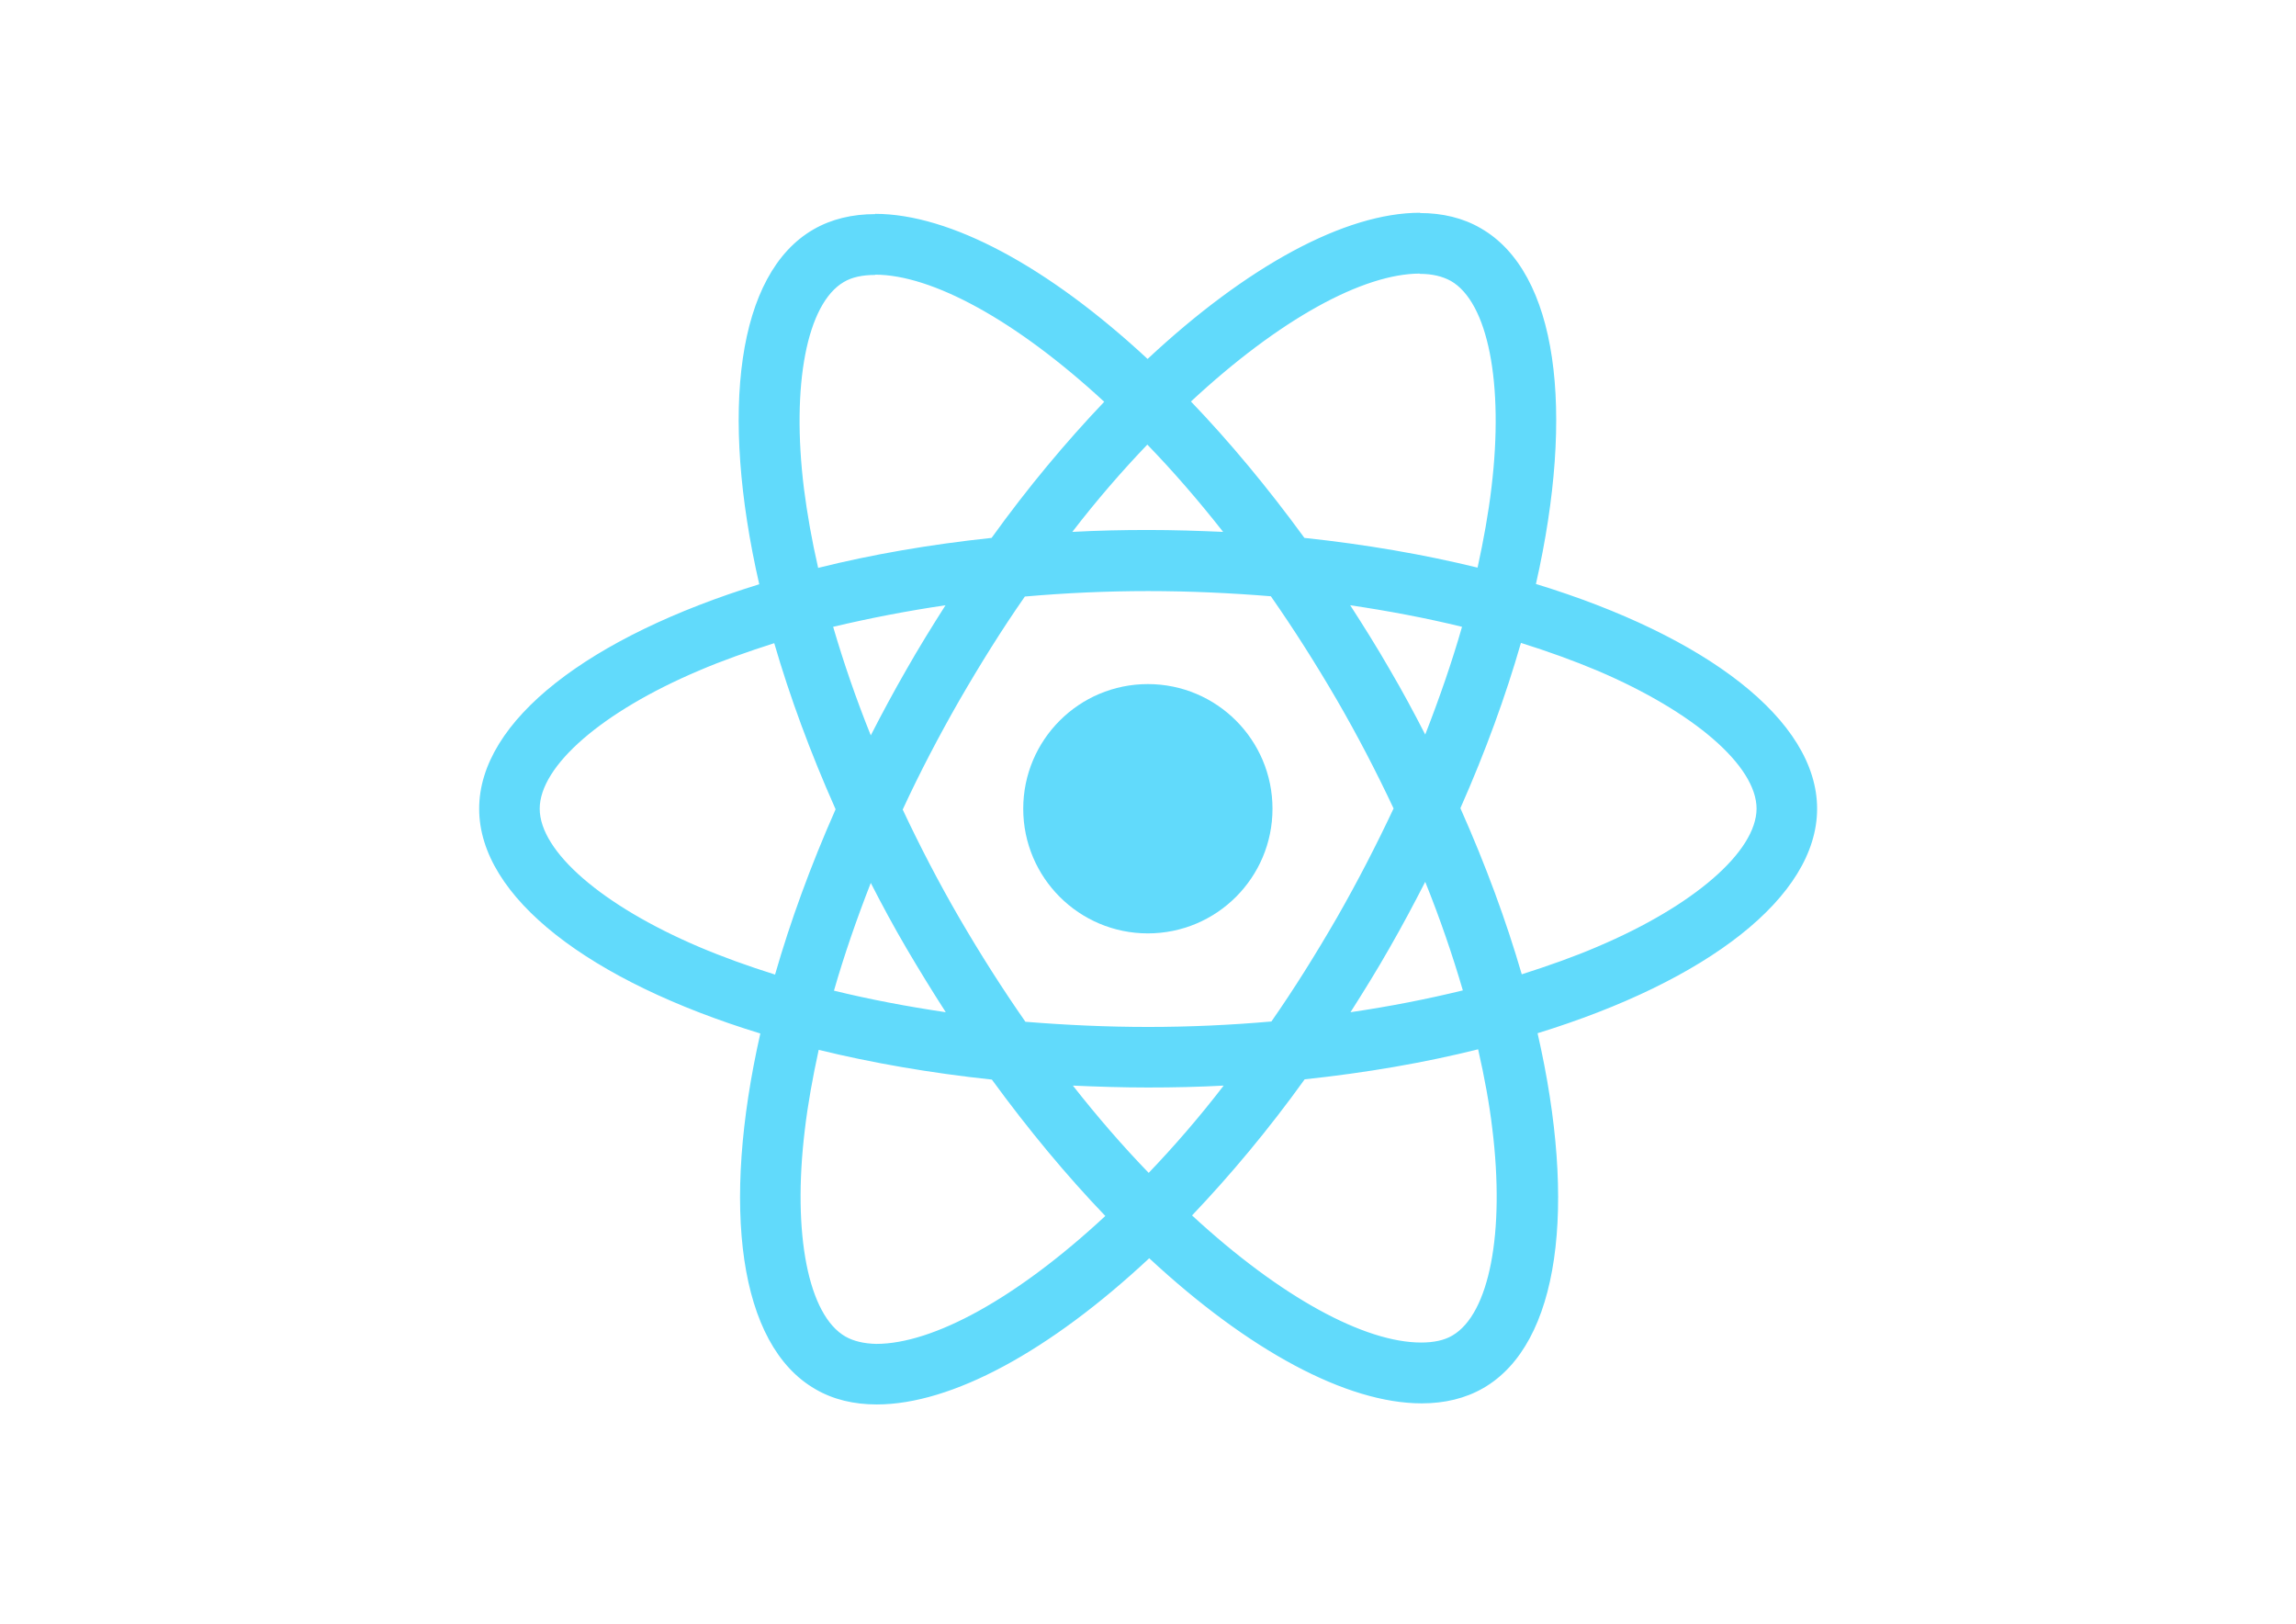
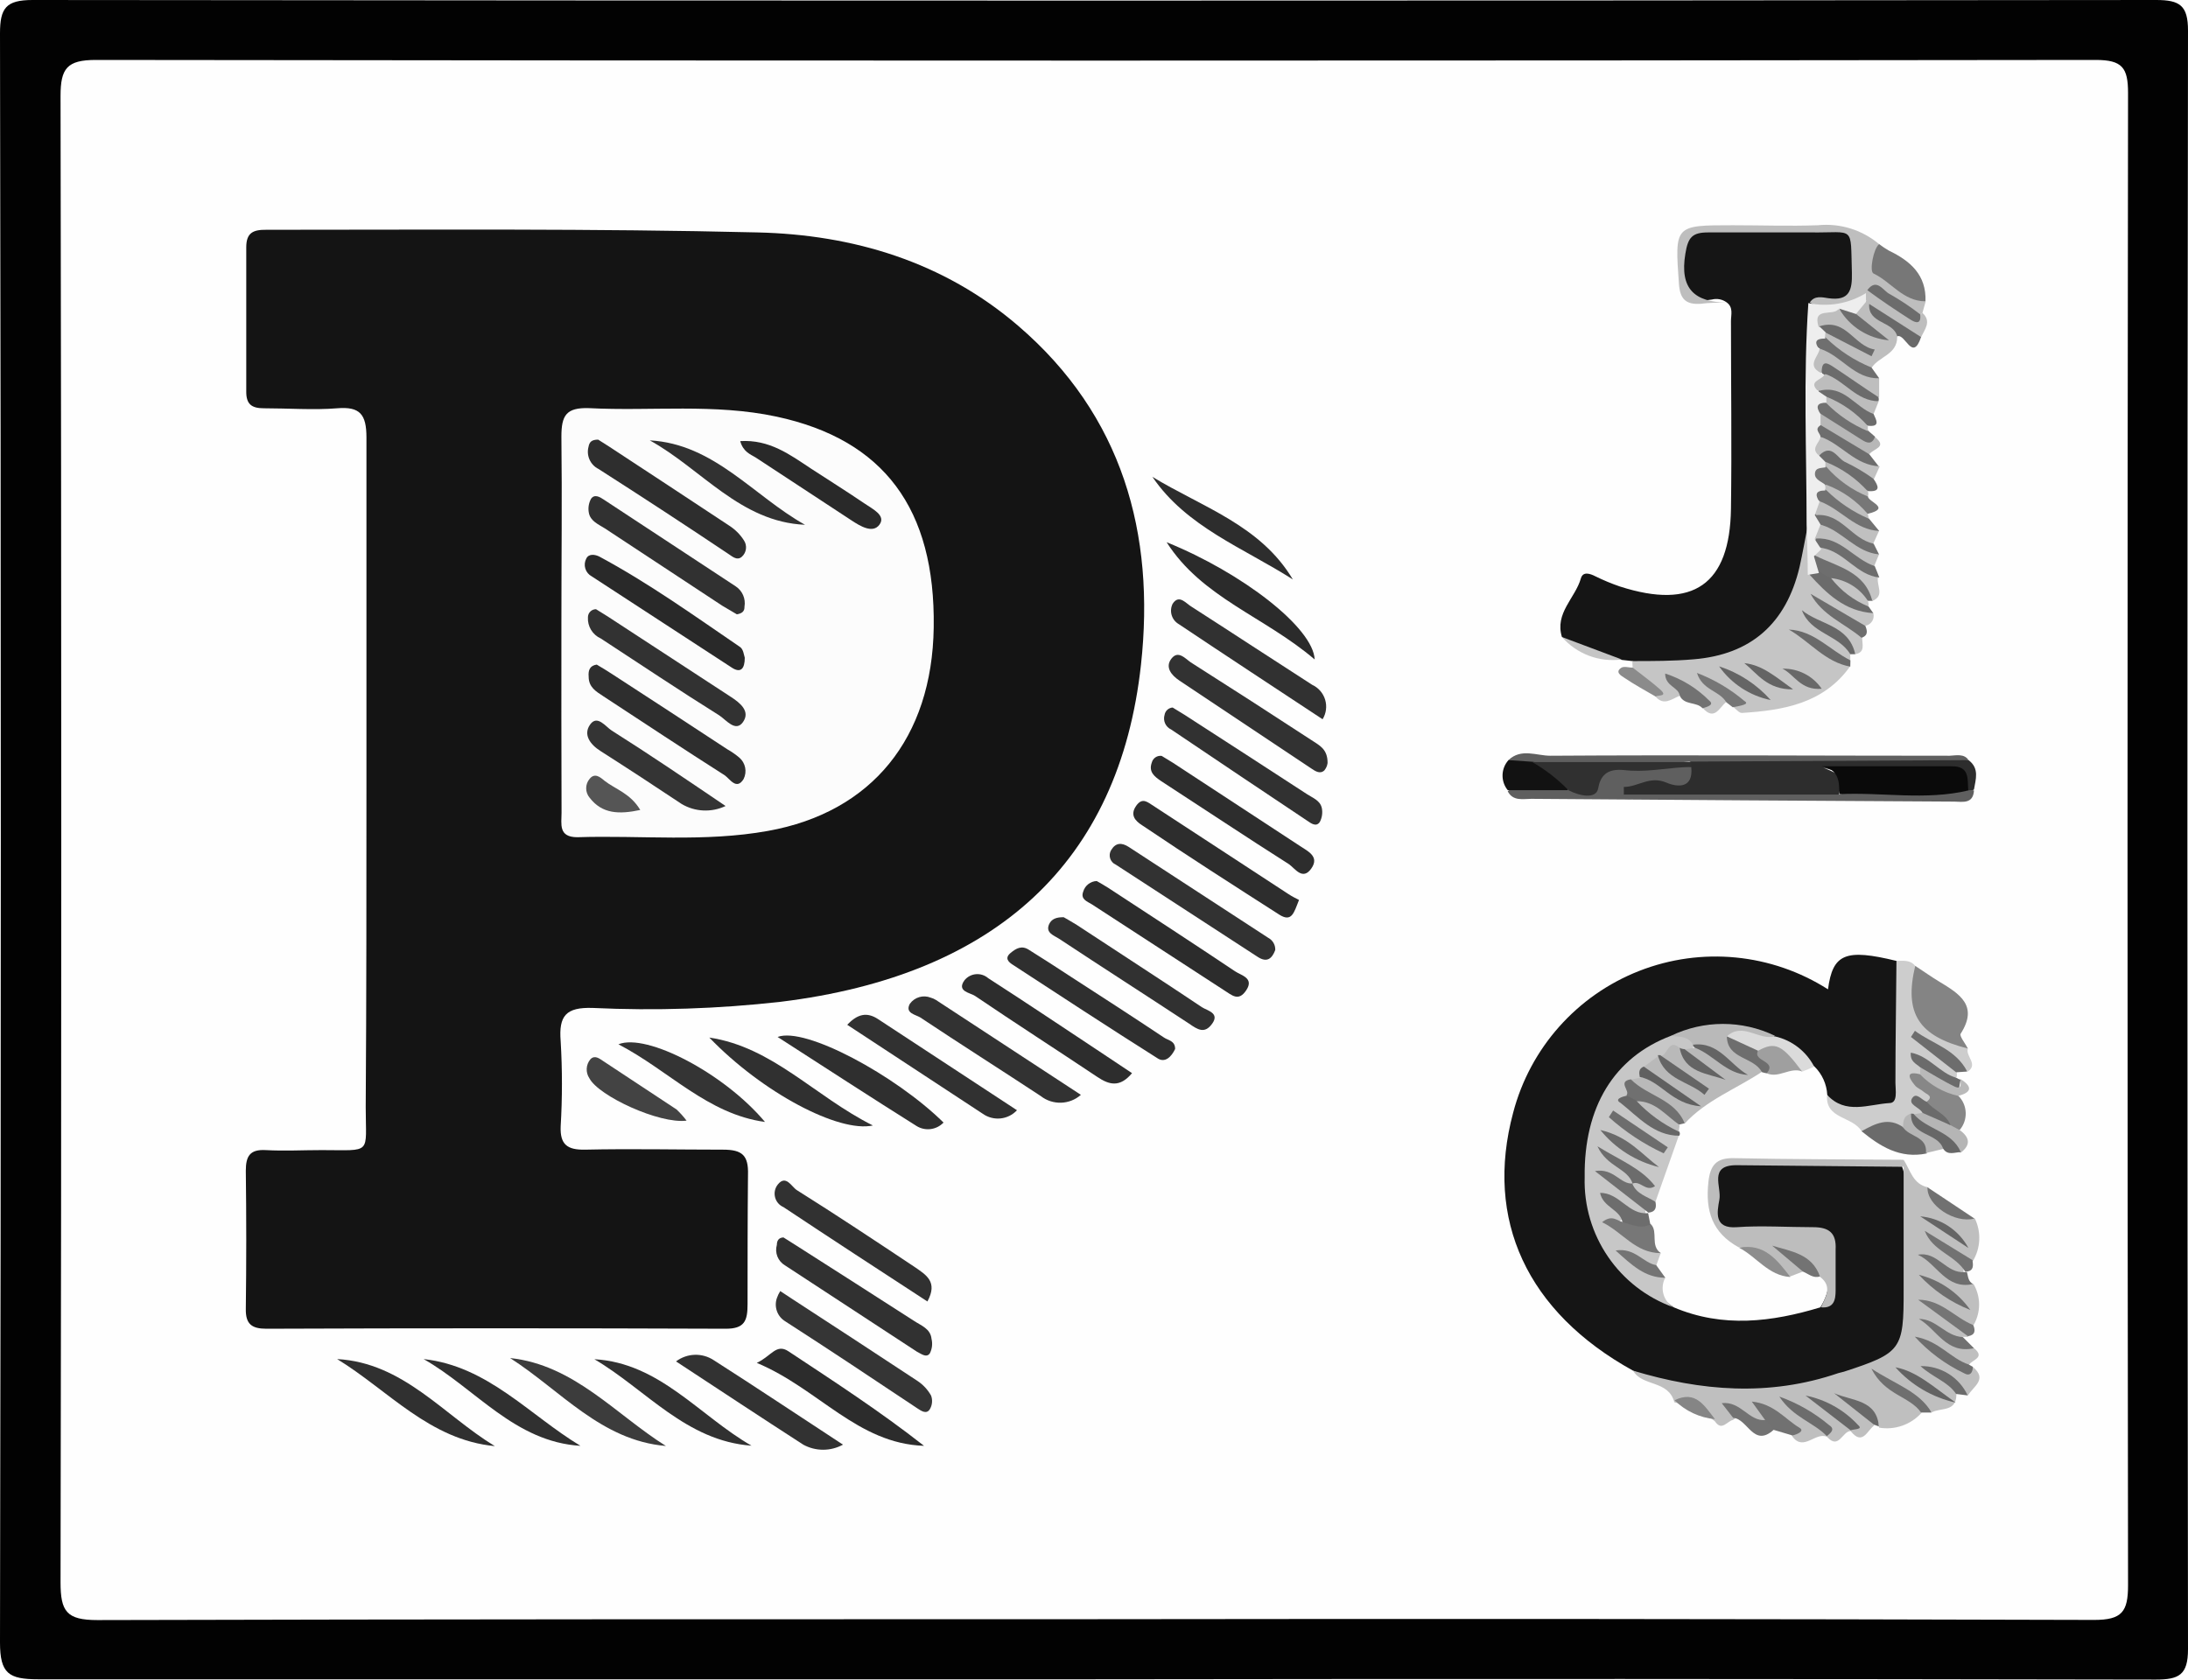
- <svg xmlns="http://www.w3.org/2000/svg" viewBox="0 0 841.9 595.3">
-   <g fill="#61DAFB">
-     <path d="M666.3 296.5c0-32.5-40.7-63.3-103.1-82.4 14.4-63.6 8-114.2-20.2-130.4-6.5-3.8-14.1-5.6-22.4-5.6v22.3c4.6 0 8.3.9 11.4 2.6 13.6 7.8 19.5 37.5 14.9 75.7-1.1 9.4-2.9 19.3-5.1 29.4-19.6-4.8-41-8.5-63.5-10.9-13.5-18.5-27.5-35.3-41.6-50 32.6-30.3 63.2-46.9 84-46.9V78c-27.5 0-63.5 19.6-99.9 53.6-36.4-33.8-72.4-53.2-99.9-53.2v22.3c20.7 0 51.4 16.5 84 46.6-14 14.7-28 31.4-41.3 49.9-22.6 2.4-44 6.1-63.6 11-2.3-10-4-19.7-5.2-29-4.7-38.2 1.1-67.9 14.6-75.8 3-1.8 6.9-2.6 11.5-2.6V78.5c-8.4 0-16 1.8-22.6 5.6-28.1 16.2-34.4 66.7-19.9 130.1-62.2 19.2-102.7 49.9-102.7 82.3 0 32.5 40.7 63.3 103.1 82.4-14.4 63.6-8 114.2 20.2 130.4 6.5 3.8 14.1 5.6 22.5 5.6 27.5 0 63.5-19.6 99.9-53.6 36.4 33.8 72.4 53.2 99.9 53.2 8.4 0 16-1.8 22.6-5.6 28.1-16.2 34.4-66.7 19.9-130.1 62-19.1 102.5-49.9 102.5-82.3zm-130.2-66.7c-3.7 12.9-8.3 26.2-13.5 39.5-4.1-8-8.4-16-13.1-24-4.6-8-9.5-15.8-14.4-23.4 14.2 2.1 27.9 4.7 41 7.9zm-45.8 106.5c-7.8 13.5-15.8 26.3-24.1 38.2-14.9 1.3-30 2-45.2 2-15.1 0-30.2-.7-45-1.9-8.3-11.9-16.4-24.6-24.2-38-7.6-13.1-14.5-26.4-20.8-39.8 6.2-13.4 13.2-26.8 20.7-39.9 7.8-13.5 15.8-26.3 24.1-38.2 14.9-1.3 30-2 45.2-2 15.1 0 30.2.7 45 1.9 8.3 11.9 16.4 24.6 24.2 38 7.6 13.1 14.5 26.4 20.8 39.8-6.3 13.4-13.2 26.8-20.7 39.9zm32.3-13c5.4 13.4 10 26.8 13.8 39.8-13.1 3.2-26.9 5.9-41.2 8 4.9-7.7 9.8-15.6 14.4-23.7 4.6-8 8.9-16.1 13-24.1zM421.2 430c-9.3-9.6-18.6-20.3-27.8-32 9 .4 18.2.7 27.5.7 9.4 0 18.7-.2 27.8-.7-9 11.7-18.3 22.4-27.5 32zm-74.4-58.9c-14.2-2.1-27.9-4.7-41-7.9 3.7-12.9 8.3-26.2 13.5-39.5 4.1 8 8.4 16 13.1 24 4.7 8 9.5 15.8 14.4 23.4zM420.7 163c9.3 9.6 18.6 20.3 27.8 32-9-.4-18.2-.7-27.5-.7-9.4 0-18.7.2-27.8.7 9-11.7 18.3-22.4 27.5-32zm-74 58.9c-4.9 7.7-9.8 15.6-14.4 23.7-4.6 8-8.9 16-13 24-5.4-13.4-10-26.8-13.8-39.8 13.1-3.1 26.9-5.8 41.2-7.9zm-90.5 125.2c-35.4-15.1-58.3-34.9-58.3-50.6 0-15.7 22.9-35.6 58.3-50.6 8.6-3.7 18-7 27.7-10.1 5.7 19.6 13.2 40 22.5 60.9-9.2 20.8-16.6 41.1-22.2 60.6-9.9-3.1-19.3-6.5-28-10.2zM310 490c-13.6-7.8-19.5-37.5-14.9-75.7 1.1-9.4 2.9-19.3 5.1-29.4 19.6 4.8 41 8.5 63.5 10.9 13.5 18.5 27.5 35.3 41.6 50-32.6 30.3-63.2 46.9-84 46.9-4.5-.1-8.3-1-11.3-2.7zm237.2-76.2c4.7 38.2-1.1 67.9-14.6 75.8-3 1.8-6.9 2.6-11.5 2.6-20.7 0-51.4-16.5-84-46.6 14-14.7 28-31.4 41.3-49.9 22.6-2.4 44-6.1 63.6-11 2.3 10.1 4.1 19.8 5.2 29.1zm38.5-66.7c-8.6 3.7-18 7-27.7 10.1-5.7-19.6-13.2-40-22.5-60.9 9.2-20.8 16.6-41.1 22.2-60.6 9.9 3.1 19.3 6.5 28.1 10.2 35.4 15.1 58.3 34.9 58.3 50.6-.1 15.7-23 35.6-58.4 50.6zM320.8 78.4z" />
-     <circle cx="420.9" cy="296.5" r="45.7" />
-     <path d="M520.5 78.1z" />
-   </g>
+ <svg xmlns="http://www.w3.org/2000/svg" id="Logo" data-name="Layer 1" viewBox="0 0 149.27 114.63">
+   <defs>
+     <style>.cls-1{fill:#020202;}.cls-2{fill:#fefefe;}.cls-3{fill:#141414;}.cls-4{fill:#151515;}.cls-5{fill:#bfbfbf;}.cls-6{fill:#c5c5c5;}.cls-7{fill:#c7c7c7;}.cls-8{fill:#2d2d2d;}.cls-9{fill:#bdbdbd;}.cls-10{fill:#cdcdcd;}.cls-11{fill:#b9b9b9;}.cls-12{fill:#5f5f5f;}.cls-13{fill:#313131;}.cls-14{fill:#2c2c2c;}.cls-15{fill:#353535;}.cls-16{fill:#323232;}.cls-17{fill:#2f2f2f;}.cls-18{fill:#2b2b2b;}.cls-19{fill:#303030;}.cls-20{fill:#3c3c3c;}.cls-21{fill:#bebebe;}.cls-22{fill:#343434;}.cls-23{fill:#848484;}.cls-24{fill:#434343;}.cls-25{fill:#777;}.cls-26{fill:#121212;}.cls-27{fill:#6b6b6b;}.cls-28{fill:#878787;}.cls-29{fill:#dbdbdb;}.cls-30{fill:#9f9f9f;}.cls-31{fill:#707070;}.cls-32{fill:#6e6e6e;}.cls-33{fill:#6f6f6f;}.cls-34{fill:#6d6d6d;}.cls-35{fill:#727272;}.cls-36{fill:#676767;}.cls-37{fill:#717171;}.cls-38{fill:#6a6a6a;}.cls-39{fill:#757575;}.cls-40{fill:#b5b5b5;}.cls-41{fill:#c1c1c1;}.cls-42{fill:silver;}.cls-43{fill:#b7b7b7;}.cls-44{fill:#696969;}.cls-45{fill:#6c6c6c;}.cls-46{fill:#8b8b8b;}.cls-47{fill:#767676;}.cls-48{fill:#8d8d8d;}.cls-49{fill:#737373;}.cls-50{fill:#747474;}.cls-51{fill:#686868;}.cls-52{fill:#858585;}.cls-53{fill:#fcfcfc;}.cls-54{fill:#eee;}.cls-55{fill:#636363;}.cls-56{fill:#656565;}.cls-57{fill:#666;}.cls-58{fill:#646464;}.cls-59{fill:#606060;}.cls-60{fill:#0a0a0a;}.cls-61{fill:#2e2e2e;}.cls-62{fill:#292929;}.cls-63{fill:#555;}</style>
+   </defs>
+   <path class="cls-1" d="M74.43,114.59c-23.94,0-47.89,0-71.83,0-2,0-2.6-.39-2.6-2.51Q.11,57.21,0,2.28C0,.56.4,0,2.22,0Q74.66.08,147.1,0c1.62,0,2.17.38,2.17,2.09q-.08,55.23,0,110.45c0,1.76-.62,2.07-2.2,2.07Q110.76,114.54,74.43,114.59Z" />
+   <path class="cls-2" d="M74.64,110.49c-22.67,0-45.34,0-68,.06-2.1,0-2.51-.59-2.51-2.58q.1-50.7,0-101.42c0-1.88.44-2.46,2.41-2.46q68.21.09,136.43,0c1.82,0,2.21.53,2.21,2.26q-.07,50.91,0,101.82c0,1.81-.41,2.37-2.31,2.37Q108.75,110.44,74.64,110.49Z" />
+   <path class="cls-3" d="M25,53.31c0-7.82,0-15.63,0-23.45,0-1.59-.44-2.13-2-2s-3.34,0-5,0c-.86,0-1.21-.3-1.2-1.16q0-4.9,0-9.82c0-1,.47-1.21,1.37-1.2,11.17,0,22.34-.09,33.5.18,6.54.15,12.7,2,17.79,6.37,7.12,6.11,9.36,14.18,8.38,23.13-1.48,13.49-9.91,21.2-24.58,23a80.78,80.78,0,0,1-12.82.42c-1.83-.06-2.33.53-2.19,2.27a49,49,0,0,1,0,5.81c-.05,1.24.45,1.61,1.65,1.59,3.14-.07,6.28,0,9.43,0,1.3,0,1.74.38,1.7,1.71C51,83.12,51,86.06,51,89c0,1.13-.2,1.68-1.52,1.67q-15.66-.06-31.3,0c-1,0-1.43-.31-1.41-1.36q.06-4.71,0-9.42c0-1,.28-1.47,1.36-1.41,1.27.07,2.54,0,3.82,0,3.47,0,3,.34,3-2.93C25,68.14,25,60.73,25,53.31Z" />
+   <path class="cls-4" d="M111.41,93.53c-7.24-4-10.14-10.3-8.18-17.6a14.27,14.27,0,0,1,21.48-8.42c.32-2.43,1.19-2.79,4.67-1.94A2.31,2.31,0,0,1,130,67.4c0,2.06,0,4.12,0,6.18,0,1.26-.42,2.3-1.81,2.45s-2.82.37-3.53-1.32a2.94,2.94,0,0,0-.88-1.94c-1.09-.52-1.94-1.46-3.13-1.81a8.44,8.44,0,0,0-6.27.1c-6.76,2.06-7.61,12.71-2.34,16.43a21.31,21.31,0,0,0,2.15,1.72c3.35,1.42,6.69,1,10,0,1.43-2.3.18-4.89-2.43-5-.86,0-1.72,0-2.59,0-1.51-.07-2.27-.69-2.23-2.34.06-2.35.07-2.47,2.42-2.45,3.45,0,6.91-.08,10.36.05,1.26,3.76.61,7.62.51,11.43,0,1.5-1.49,2.15-2.73,2.64C122.18,95.61,116.79,96.39,111.41,93.53Z" />
+   <path class="cls-4" d="M111.36,45.11l-.72-.08a10.22,10.22,0,0,1-4.08-1.56c-.51-1.63.91-2.66,1.29-4,.14-.49.61-.34,1-.14a14.16,14.16,0,0,0,1.66.69c5,1.61,7.51-.13,7.58-5.31.06-4.27,0-8.53,0-12.8,0-.43.18-.94-.3-1.28a1.19,1.19,0,0,0-1-.19c-1.63.26-2.18-.37-2.09-2.05.16-3.17-.36-2.73,2.76-2.76,2.39,0,4.78,0,7.17,0,1,0,2,0,2,1.28s.54,2.85-1.07,3.7c-.46.25-1,.2-1.42.65-.54,1.89-.19,3.82-.25,5.73-.1,2.84.1,5.69-.1,8.54-.44,1.53-.47,3.13-1,4.66C121.37,45,115,46.68,111.36,45.11Z" />
+   <path class="cls-5" d="M111.41,93.53c4.64,1.4,9.29,1.78,14,.17l.39-.1c3.92-1.28,4.08-1.5,4.07-5.57,0-2.8,0-5.6,0-8.41-.21-.17-.2-.33,0-.48.46.71.63,1.67,1.66,1.88a4.42,4.42,0,0,0,3.2,2.13,3.06,3.06,0,0,1-.13,2.89c-.91.21-1.37-.71-2.09-.84.56.43,1.59.52,1.44,1.64-.84.58-1.23-.51-1.89-.51.91.31,1.53,1.24,2.58,1.29a2.78,2.78,0,0,1,0,2.8c-1.21.16-1.73-1-2.52-1.2.45.73,1.92.7,2.16,2l-.4,0c-.8.62-1.18-.51-1.84-.45.94.29,1.6,1.19,2.65,1.24.76.65-.15.77-.36,1.12-1,.34-1.4-.7-1.87-.78.51.25,1,1.23,2.15.94,1,.85,0,1.32-.35,1.93-.6-.37-1-.94-1.68-1.26-.22-.16-.24.22-.11,0,0,0,.05,0,.15.07.43.27.94.46.85,1.12,0,1.22-1.06.89-1.67,1.22a18.07,18.07,0,0,0-2.49-1.64c.39.66,1.79.44,1.77,1.69a3.18,3.18,0,0,1-2.88,1c-.08-1.07-1.4-.91-1.62-1.63-.32-.26-.34.21-.23,0,0,0,.1-.05.16,0,.35.58,1.4.52,1.35,1.48-.48.35-.79,1.4-1.6.39-.07-.9-1.07-.93-1.22-1.27.2.29,1,.46,1.22,1.26-.57,0-.81,1.3-1.61.4-.09-1.15-1.3-1.11-1.86-1.77.57.65,1.73.67,1.86,1.77-.77-.37-1.59,1-2.35,0-.43-.86-1-1.46-2.07-1-.71.62-1.26-.79-2-.16-.41.09-.77.8-1.24.09a6.44,6.44,0,0,0-2.76-1.29C113.82,94.15,112.05,94.64,111.41,93.53Z" />
+   <path class="cls-6" d="M111.36,45.11c1.4,0,2.79,0,4.18-.12,3.91-.32,6.31-2.43,7.23-6.3.22-1,.39-1.95.58-2.93.87.74.5,1.77.64,2.68.47,2,2.44,2.37,3.81,3.4a.68.68,0,0,1-.5.85c-1.21.29-1.76-.91-2.63-1.17.72.66,1.9.9,2.37,2,0,.43.23,1-.47,1.12-.51-1.08-1.61-1.46-2.46-2.07.59.76,2.08.67,2.12,2.07v.42c-1.33,0-2-1.23-3.12-1.59,1,.62,2.06,1.32,3.11,2-1.82,2.55-4.57,3-7.39,3.18-.19,0-.4-.27-.6-.42.3-1-.66-.88-.9-1.17s-.36.13-.2-.08c0,0,.08,0,.18.07.27.22.74.33.45.85-.47.4-.8,1.31-1.6.41,0-.76-.84-.76-1.19-1.21,0,0-.21-.65-.33,0a1.24,1.24,0,0,1-.05.38c-.55.22-1.08.71-1.65.05,0-1-1.63-.84-1.56-2Z" />
+   <path class="cls-7" d="M114.18,89.21a9.15,9.15,0,0,1-6.07-8.89c-.06-4.77,2-8.17,5.89-9.64.48-.07,1-.32,1.42.07a.94.94,0,0,1,.17.54.77.77,0,0,1-.31.44,1.72,1.72,0,0,1-.5.11,2,2,0,0,0-1.14.35l-.4.23a4,4,0,0,0-.72.57c-.22.22-.42.46-.64.67l-.36.29a1.44,1.44,0,0,0-.33.84c.63,1.5,2.32,1.7,3.34,2.71L112.94,82a1.28,1.28,0,0,1-1.61-1.17c-.06-.33.78-.09.39-.54a5.06,5.06,0,0,0-1.31-.94c-.18-.13-.16.36-.06.12s.1-.1.18,0c.4.37,1.16.53.82,1.35-.5.37-.85.08-1.25-.36.64,1,2.17,1,2.16,2.35-1.33.68-1.71-.85-2.52-1,.24.34,1.08.52.91,1.37,0,.18-.67.17-.26.4,1,.58,1.85,1.42,2.91,1.92l-.31.86c-.65.31-1.07-.2-1.84-.55a22.44,22.44,0,0,0,2.46,1.37A1.52,1.52,0,0,0,114.18,89.21Z" />
+   <path class="cls-8" d="M134.3,51.87c.76.57.48,1.32.37,2a.47.47,0,0,1-.6,0,3.08,3.08,0,0,0-2.68-1c-2.26,0-4.53.28-7-.49,1.39.58,1.39.58,1,2.05-4.59.21-9.18,0-13.76.07-.44,0-1.05.17-1.17-.45s.44-.88,1-1a3.44,3.44,0,0,1,2-.22,1.42,1.42,0,0,0,1.69-.73,1.16,1.16,0,0,1,.65-.33h16.8A3.8,3.8,0,0,1,134.3,51.87Z" />
+   <path class="cls-9" d="M129.84,79.14l0,.48-11.38-.11c-1.92,0-1,1.48-1.16,2.35s-.38,2,1.2,1.88,3.46,0,5.19,0c1.1,0,1.6.4,1.54,1.53,0,.93,0,1.86,0,2.79,0,.65-.12,1.23-1,1.15.31-.7.81-1.41-.06-2.08A9,9,0,0,0,122,85.52c.31.43,1.23.39,1,1.25l-.89.34c-1.2-.6-2-1.9-3.5-2-1.81-1-2.27-2.49-2.06-4.44.12-1.17.55-1.66,1.72-1.64C122.15,79.11,126,79.11,129.84,79.14Z" />
+   <path class="cls-10" d="M124.65,74.71c1.25,1.37,2.82.65,4.25.56.59,0,.41-.88.41-1.38,0-2.77.05-5.55.07-8.32.46,0,.93-.09,1.28.34a5.88,5.88,0,0,0,3.59,5.64c-.17.52.73,1.07,0,1.57-.83-.59-1.65-1.2-2.45-1.75.46.65,1.7.64,1.69,1.8a.85.85,0,0,1,0,.32c-.92.45-1.42-.27-2-.72-.21-.16-.41-.17-.19,0,0,0,0,.11,0,.17a2.92,2.92,0,0,1-.06.44c-.23.75,1.19,1.05.54,1.91a.78.78,0,0,0-.54.63.87.87,0,0,1-.3.33l-.41.25a3.78,3.78,0,0,1-.83.53,7.8,7.8,0,0,1-2.68.19C126.41,76.15,124.5,76.39,124.65,74.71Z" />
+   <path class="cls-11" d="M115.49,71.29c-.32-.62-.95-.52-1.49-.61a8.16,8.16,0,0,1,7.09,0c-.76.87-1.74-.06-2.54.32.16,1,1.81.89,1.65,2.14-1.76,1.17-3.8,1.93-5.27,3.53-1.18-1.06-3-1.41-3.67-3l.61-.12c1.32-.27,1.93.81,2.69,1.34-.47-1-2-.94-2.42-2.09l1-.74c.37.95,1.44,1.07,2,1.65-.46-.66-1.68-.59-1.87-1.65.51,0,.53-1.25,1.33-.54.27.9,1.35.94,1.78,1.66-.29-.7-1.4-.64-1.45-1.57l.67-.11c1.11-.15,1.65.87,2.51,1.24A6.49,6.49,0,0,0,115.49,71.29Z" />
+   <path class="cls-12" d="M134.28,53.94a.86.86,0,0,1,.39,0c-.06.93-.77.77-1.34.76q-14.43-.08-28.86-.19c-.57,0-1.24.18-1.61-.51,1.06-1,2.34-.58,3.55-.54a2.71,2.71,0,0,0,2.59-.56c1.81-1.34,4.18-1.13,6.38-.56.16,1.47-.92,1.39-1.68,1.07-1.16-.5-1.93.29-2.92.29l0,.52h14.66C128.39,53.28,131.34,53.67,134.28,53.94Z" />
+   <path class="cls-13" d="M53.45,84.44l.84.53c2.69,1.72,5.38,3.43,8.06,5.16.48.32,1.13.53,1.2,1.23a1.42,1.42,0,0,1-.12,1c-.24.32-.61,0-.87-.12l-9-5.89A1.23,1.23,0,0,1,53,84.94C53,84.67,53.12,84.45,53.45,84.44Z" />
+   <path class="cls-14" d="M74.82,60.12c.21.12.5.28.78.46,2.89,1.89,5.79,3.78,8.66,5.7.41.28,1.31.45.77,1.28s-1,.33-1.54,0l-9-5.85c-.32-.2-.79-.34-.59-.87A1,1,0,0,1,74.82,60.12Z" />
+   <path class="cls-15" d="M53.23,88.1l.82.54c2.85,1.86,5.7,3.71,8.54,5.59a2.9,2.9,0,0,1,.93,1,1.08,1.08,0,0,1-.09.94c-.23.36-.59.1-.85-.07-3-2-6-4-9-5.93A1.34,1.34,0,0,1,53,88.58,2.22,2.22,0,0,1,53.23,88.1Z" />
+   <path class="cls-8" d="M77.23,73.23c-.84,1-1.56.8-2.38.25-2.77-1.85-5.57-3.65-8.33-5.52-.32-.22-1.28-.3-.72-1.07a1.13,1.13,0,0,1,1.62-.14c1.29.84,2.58,1.67,3.85,2.52C73.26,70.58,75.24,71.91,77.23,73.23Z" />
+   <path class="cls-16" d="M90.57,52.07a1,1,0,0,1-.22.5c-.29.27-.61.06-.89-.13l-9-6c-.54-.36-1-.91-.54-1.5s.94,0,1.32.26q4.14,2.63,8.24,5.31C90,50.86,90.58,51.1,90.57,52.07Z" />
+   <path class="cls-16" d="M73.74,74.71a2.14,2.14,0,0,1-2.74.08c-2.72-1.79-5.48-3.54-8.2-5.35-.32-.21-1.08-.29-.73-.94a1.2,1.2,0,0,1,1.43-.42,1.28,1.28,0,0,1,.36.16Z" />
+   <path class="cls-16" d="M87,64.83c-.22.58-.56.88-1.19.47L76.12,59a.69.69,0,0,1-.31-1c.31-.51.72-.51,1.19-.21L86.53,64A.89.89,0,0,1,87,64.83Z" />
+   <path class="cls-8" d="M88.62,61.41c-.35.9-.5,1.54-1.35,1-3.12-2-6.25-4-9.36-6.1-.47-.3-.83-.7-.4-1.32s.8-.23,1.18,0l9.18,6C88.15,61.18,88.45,61.32,88.62,61.41Z" />
+   <path class="cls-17" d="M80.17,71.58c-.25.53-.7,1-1.24.61-3.31-2.09-6.59-4.24-9.87-6.38-.26-.17-.53-.43-.13-.77s.78-.54,1.26-.23q1.44.9,2.85,1.83c2.12,1.37,4.24,2.74,6.34,4.14C79.68,71,80.17,71,80.17,71.58Z" />
+   <path class="cls-13" d="M63.27,88.81c-3.3-2.15-6.57-4.28-9.82-6.44a1,1,0,0,1-.38-1.55c.55-.68.94.17,1.29.39,2.71,1.7,5.37,3.47,8,5.22C63.19,87,64,87.46,63.27,88.81Z" />
+   <path class="cls-13" d="M90.23,49.08c-3.32-2.19-6.58-4.33-9.81-6.49A1.06,1.06,0,0,1,80,41.2c.45-.69.92,0,1.32.22,2.74,1.76,5.46,3.55,8.2,5.31A1.64,1.64,0,0,1,90.23,49.08Z" />
+   <path class="cls-8" d="M79.25,51.58l.77.47,8.7,5.7c.55.36,1.31.72.73,1.53s-1.09,0-1.5-.3c-2.93-1.86-5.81-3.78-8.72-5.67-.46-.31-.89-.63-.65-1.28A.61.61,0,0,1,79.25,51.58Z" />
+   <path class="cls-13" d="M72.57,62.59c.22.13.57.32.9.53C76.32,65,79.18,66.84,82,68.73c.37.24,1.22.39.7,1.12s-1,.4-1.58,0c-2.95-1.94-5.93-3.85-8.88-5.8-.34-.22-.94-.4-.66-1C71.74,62.72,72.05,62.58,72.57,62.59Z" />
+   <path class="cls-14" d="M51.63,93c1-.47,1.33-1.34,2.16-.79,3.13,2.07,6.28,4.12,9.25,6.45C58.5,98.51,55.84,94.76,51.63,93Z" />
+   <path class="cls-13" d="M69.38,75.76a1.78,1.78,0,0,1-2.32.25L57.8,69.93c.7-.74,1.34-.89,2.1-.39Z" />
+   <path class="cls-18" d="M79.59,37c5.16,2.09,10,5.83,10.1,8C86.26,42.07,82,40.79,79.59,37Z" />
+   <path class="cls-13" d="M80,48.28l.8.49c2.8,1.81,5.59,3.61,8.38,5.43.38.25.89.42,1,.95a1.43,1.43,0,0,1-.14.94c-.24.36-.59.1-.85-.08q-4.65-3.1-9.29-6.23a.83.83,0,0,1-.45-1A.6.6,0,0,1,80,48.28Z" />
+   <path class="cls-17" d="M53.05,70.76c1.87-.72,8.05,2.62,11.32,5.84a1.47,1.47,0,0,1-1.85.23C59.4,74.87,56.31,72.86,53.05,70.76Z" />
+   <path class="cls-19" d="M23,92.74c4.52.25,7.25,3.81,10.76,5.94C29.31,98.26,26.49,94.87,23,92.74Z" />
+   <path class="cls-20" d="M45.43,98.67c-4.41-.37-7.18-3.79-10.63-6C39.16,93.13,42,96.52,45.43,98.67Z" />
+   <path class="cls-21" d="M123.47,20.64c.32-.5.85-.35,1.27-.29,1.43.2,1.63-.54,1.6-1.74-.1-3.29.23-2.71-2.8-2.75-2.34,0-4.67,0-7,0-1.09,0-1.38.33-1.56,1.45-.4,2.4.62,3.3,2.83,3.34-.59,0-1.19,0-1.79.08-1,.06-1.4-.3-1.48-1.36-.28-4-.32-4,3.68-4,1.93,0,3.87.07,5.8,0a5.61,5.61,0,0,1,4.19,1.3c-.19,2.3,1.81,2.84,3.16,3.91l-.22.78-.2.2c-1.37.21-1.95-1.57-3.34-1.31l-.49.25A3.13,3.13,0,0,1,123.47,20.64Z" />
+   <path class="cls-13" d="M51.27,98.65c-4.46-.32-7.2-3.83-10.72-5.9C45,93,47.73,96.62,51.27,98.65Z" />
+   <path class="cls-16" d="M57.51,98.58a2.82,2.82,0,0,1-2.71,0c-2.85-1.84-5.68-3.71-8.68-5.68a2.23,2.23,0,0,1,2.58-.08C51.55,94.64,54.36,96.52,57.51,98.58Z" />
+   <path class="cls-19" d="M48.39,70.8c4.33.65,7.17,4,11.16,6C57.22,77.31,52,74.55,48.39,70.8Z" />
+   <path class="cls-19" d="M28.9,92.74c4.38.48,7.2,3.81,10.7,5.92C35.12,98.39,32.45,94.76,28.9,92.74Z" />
+   <path class="cls-8" d="M88.2,39.54c-3.36-2.15-7.26-3.58-9.58-7C82,34.6,86,35.84,88.2,39.54Z" />
+   <path class="cls-22" d="M52.19,76.56c-3.93-.54-6.55-3.51-10-5.3C44.12,70.48,49.42,73.25,52.19,76.56Z" />
+   <path class="cls-23" d="M134.25,71.55c-3.37-.85-4.36-2.4-3.59-5.64.55.36,1.09.74,1.65,1.08,1.37.83,2.68,1.63,1.45,3.55C133.66,70.7,134.08,71.2,134.25,71.55Z" />
+   <path class="cls-12" d="M134.3,51.87l-18.91.1c-3.56.22-7.11.6-10.69.5a2.09,2.09,0,0,1-1.79-.6c.86-.83,1.92-.3,2.86-.3,9.08-.06,18.16,0,27.24,0C133.45,51.55,134,51.41,134.3,51.87Z" />
+   <path class="cls-24" d="M46.84,76.47c-1.85.24-6-1.68-6.63-2.89a1.08,1.08,0,0,1,.07-1.3c.29-.3.6-.06.88.13,1.66,1.1,3.32,2.19,5,3.3A6.42,6.42,0,0,1,46.84,76.47Z" />
+   <path class="cls-21" d="M129.43,23c0,1.2-1.24,1.32-1.73,2.08-1.59.23-2.43-.83-3.28-1.88a1,1,0,0,1,.11-.55c1-.13,1.55.54,2.21,1a4,4,0,0,0-2.83-1.32c-.78-1.59.71-1.1,1.31-1.43,1.09.25,1.46,1.49,2.44,1.75-.3-.35-.93-.44-1.17-1a1.14,1.14,0,0,1,.67-1.15.81.81,0,0,1,.52.15C128.2,21.48,129.52,21.69,129.43,23Z" />
+   <path class="cls-25" d="M131.36,20.56c-1.53,0-2.33-1.32-3.55-1.9-.29-.14,0-1.71.39-2a6.88,6.88,0,0,0,.66.44C130.32,17.8,131.43,18.76,131.36,20.56Z" />
+   <path class="cls-26" d="M102.91,51.87l1.62.11c1.2.17,2.27.48,2.43,1.94l-4.1,0A1.58,1.58,0,0,1,102.91,51.87Z" />
+   <path class="cls-27" d="M127,77.19c.92-.51,1.85-1,2.88-.24.95.21,2.09.24,1.56,1.76C129.61,79.09,128.25,78.21,127,77.19Z" />
+   <path class="cls-28" d="M131.44,75.18c.51-.38,0-.5-.19-.67s-.47-.26-.62-.46c-.46-.55-.6-1,.41-.73a3.75,3.75,0,0,1,2.57,1.46,1.72,1.72,0,0,1,.08,2.33,1,1,0,0,1-.79-.14C132.4,76.39,131.41,76.19,131.44,75.18Z" />
+   <path class="cls-29" d="M117.81,70.72c1.08-1,2.19.3,3.28,0a4,4,0,0,1,2.68,2.07l-.83.34c-1.06-.52-1.89-1.66-3.3-1.28A2.11,2.11,0,0,1,117.81,70.72Z" />
+   <path class="cls-25" d="M113.3,85.51c-1.73,0-2.59-1.42-4-2.11.69-.55,1-.09,1.45,0a2.35,2.35,0,0,1,1.89.15C113.13,84.08,112.57,85,113.3,85.51Z" />
+   <path class="cls-30" d="M119.94,71.7c1.17-.64,1.63-.42,3,1.41-.82-.31-1.58.49-2.41.13C120.72,72.58,119.25,72.55,119.94,71.7Z" />
+   <path class="cls-31" d="M111.26,73.65c1.12,1.14,3,1.34,3.67,3l-.34.08c-1.22.19-1.8-1.1-2.88-1.24a1.16,1.16,0,0,1-.74-.77C111.22,74.43,110.33,73.8,111.26,73.65Z" />
+   <path class="cls-21" d="M128.2,25.81l0,1.29c-.92.19-1.46-.49-2.1-.92s-1.23-1-2.12-.67c-.58-.65-.33-1.21.18-1.75C125.82,23.75,126.72,25.37,128.2,25.81Z" />
+   <path class="cls-32" d="M127.73,41l-.3,0c-1-.22-1.63-1-2.6-1.23a2.18,2.18,0,0,1-.9-.69c-.2-.46-.52-.91,0-1.38,1.7-.07,2.74,1.16,3.9,2.08A.73.73,0,0,1,127.73,41Z" />
+   <path class="cls-25" d="M127.43,33.86c0,.4,1.63.8,0,1.2-1.24-.28-2.11-1.23-3.21-1.76-.43-.62-1.29-1.3.22-1.68A6.17,6.17,0,0,1,127.43,33.86Z" />
+   <path class="cls-6" d="M127.73,41c-.5-2-2.37-2.33-3.88-3.08-.23-.36,0-.54.27-.69,1.85-.21,2.8,1.27,4,2.18C128,39.94,128.61,40.67,127.73,41Z" />
+   <path class="cls-33" d="M111.36,80.77c.29.72,1,.87,1.58,1.24.08.41,0,.69-.48.74l0,0-3.65-2.84c1.31-.22,1.72.93,2.6.85Z" />
+   <path class="cls-34" d="M112.44,82.78l0,0,.15.77c-.66.35-1.27,0-1.9-.15-.17-.89-1.32-1-1.53-2C110.49,81.38,111.11,82.93,112.44,82.78Z" />
+   <path class="cls-27" d="M124.19,39.06l.73.39a10.81,10.81,0,0,1,2.56,1.94l.32.45c-1.93-.12-3.18-1.33-4.37-2.65C123.62,38.76,123.9,38.88,124.19,39.06Z" />
+   <path class="cls-35" d="M114.6,47.48c-.08-.61-1-.63-1-1.52a7.43,7.43,0,0,1,3,1.84c.4.31-.17.44-.45.53C115.74,47.87,114.91,48.14,114.6,47.48Z" />
+   <path class="cls-33" d="M128.2,25.81c-1.68.06-2.55-1.52-4-2-.32-.15-.54-.44-.39-.73s.51-.32.79,0a9.73,9.73,0,0,0,3.08,2Z" />
+   <path class="cls-36" d="M111,74.76l.69.38a10.7,10.7,0,0,1,2.87,2.08.24.24,0,0,1,0,.28c-1.72,0-2.81-1.3-4-2.24C110.09,75,110.69,74.83,111,74.76Z" />
+   <path class="cls-34" d="M127,43.52c-1.19-1-2.68-1.52-3.48-3l3.74,2.19C127.37,43,127.49,43.35,127,43.52Z" />
+   <path class="cls-33" d="M131.06,96.39c-.78-1.13-2.47-1.17-3.39-3,1.74,1.13,3.26,1.56,4.11,3Z" />
+   <path class="cls-37" d="M120.42,96.9l-.91-1.26c1.53.15,2.28,1.21,3.26,1.79.37.22-.17.46-.49.52L121,97.57A.76.76,0,0,1,120.42,96.9Z" />
+   <path class="cls-5" d="M128.19,37.83l-.33.8c-1.59-.14-2.62-1.49-4.09-1.89a.88.88,0,0,1,.39-1C126,35.49,126.87,37.08,128.19,37.83Z" />
+   <path class="cls-34" d="M123.9,36.75c1.67-.12,2.57,1.41,4,1.88.11.26.21.52.31.78-1.53-.17-2.35-1.7-3.81-2C124,37.33,123.66,37.24,123.9,36.75Z" />
+   <path class="cls-33" d="M134.61,87.62c-1.86.41-2.46-1.41-3.77-2,1.36-.26,1.94,1.33,3.23,1.18l.12,0C134.27,87.09,134.26,87.44,134.61,87.62Z" />
+   <path class="cls-38" d="M126.23,45.49c-1.72-.31-2.77-1.72-4.19-2.53,1.72.07,2.8,1.41,4.2,2.1Z" />
+   <path class="cls-39" d="M134.26,91.18l-3.4-2.49c1.58,0,2.49,1.22,3.76,1.73C134.78,90.8,134.75,91.1,134.26,91.18Z" />
+   <path class="cls-33" d="M128.19,37.83c-1.58-.15-2.48-1.57-3.89-2-.46-.12-.74-.33-.46-.85,1.94-.43,2.88,1,4,2.15Z" />
+   <path class="cls-34" d="M133.45,73.17l-3.08-2.41.27-.42c1.21.9,2.77,1.24,3.57,2.78Z" />
+   <path class="cls-40" d="M133.07,76.78l.62.33c.67.48.8,1,.07,1.55-1-1-2.74-1-3.22-2.62l.62-.1C132.1,75.54,132.41,76.55,133.07,76.78Z" />
+   <path class="cls-21" d="M131.14,21.34c.66.59.17,1.12-.08,1.67a7.68,7.68,0,0,1-3.54-2.27l-.17-.18a.48.48,0,0,1,0-.6l.11-.13c1.44,0,2.11,1.74,3.61,1.62Z" />
+   <path class="cls-31" d="M127.46,29.4l.46.4c-.11,1.05-.79.69-1.28.45a7.25,7.25,0,0,1-2.6-1.77c-.28-.57-.64-1.17.44-1.27A5.91,5.91,0,0,1,127.46,29.4Z" />
+   <path class="cls-34" d="M127.53,31l.67.86c-1.88.6-2.85-.95-4.14-1.74-.21-.43-.65-.87.1-1.22A7.77,7.77,0,0,1,127.53,31Z" />
+   <path class="cls-41" d="M124.24,29.82c1.41.5,2.33,1.94,4,2l-.39.86c-1.6.29-2.39-1.49-3.87-1.51C123.39,30.57,123.63,30.16,124.24,29.82Z" />
+   <path class="cls-35" d="M120.42,96.9l.58.67c-1.37,1.24-1.77-.76-2.76-.82l-.78-1C118.76,95.59,119.31,97,120.42,96.9Z" />
+   <path class="cls-42" d="M127.8,37.09c-1.47-.3-2.19-2.09-3.89-1.94-.44-.44,0-.69.22-1,1.76-.11,2.7,1.38,4.07,2.06Z" />
+   <path class="cls-27" d="M124.28,25.39c0-.9.46-.57.82-.34,1,.66,2,1.37,3.05,2.05a.39.39,0,0,1,0,.28c-1.67.61-2.52-.73-3.61-1.5A1.26,1.26,0,0,1,124.28,25.39Z" />
+   <path class="cls-43" d="M127.53,31,124.2,29a.54.54,0,0,1,0-.77L127,30c.36.23.7.37.91-.18C128.81,30.53,127.78,30.61,127.53,31Z" />
+   <path class="cls-36" d="M130.54,76c.9,1.09,2.62,1.17,3.23,2.62-.42,0-.88.25-1.2-.23a18.89,18.89,0,0,1-2.08-1.34c-.32-.26-.77-.64-.11-1.06Z" />
+   <path class="cls-44" d="M127.52,20.74,131.06,23c-.59,1.75-1.08-.28-1.63-.05C129.18,21.9,127.42,22.11,127.52,20.74Z" />
+   <path class="cls-45" d="M124.12,31.07c.87-.87,1.24.27,1.81.48a12.43,12.43,0,0,1,1.88,1.12c.34.49.53.91-.38.84a23.69,23.69,0,0,1-2.89-1.86A.5.5,0,0,1,124.12,31.07Z" />
+   <path class="cls-36" d="M126.23,44.64c-.81-1.34-2.71-1.4-3.3-3,1.22,1,3.19,1,3.64,3h-.34Z" />
+   <path class="cls-32" d="M134.59,93.27c0,.41-.21.67-.61.43a10.91,10.91,0,0,1-3.35-2.49c1.66.28,2.46,1.51,3.68,1.9Z" />
+   <path class="cls-45" d="M127.82,28.25c.19.42.48.9-.39.8-1.12-.43-1.89-1.42-3-1.85a.63.63,0,0,1-.36-.71.64.64,0,0,1,1.12-.22C126,27.05,127.31,27.11,127.82,28.25Z" />
+   <path class="cls-35" d="M134.19,86.77l-.12,0c-.7-1.14-2.22-1.38-2.76-2.78l3.26,2C134.62,86.37,134.65,86.7,134.19,86.77Z" />
+   <path class="cls-37" d="M128.2,36.23c-1.62-.07-2.58-1.45-4-2-.31-.16-.56-.37-.39-.75s.42-.23.68-.21a15,15,0,0,1,3,2.1Z" />
+   <path class="cls-37" d="M134.67,92c-1.89.42-2.54-1.3-3.76-2,1.21,0,1.8,1.18,3,1.24Z" />
+   <path class="cls-9" d="M127.82,28.25c-1.26-.45-2-2-3.68-1.59-.42,0-.54-.22-.46-.57s.55-.41.87-.56c1.3.45,2.1,1.84,3.62,1.85Z" />
+   <path class="cls-46" d="M111.39,45.56c.62.49,1.26.95,1.85,1.47s-.1.38-.29.5c-.72-.42-1.46-.82-2.15-1.29-.16-.11-.67-.37-.18-.68C110.81,45.45,111.13,45.56,111.39,45.56Z" />
+   <path class="cls-32" d="M119.94,71.7c-.4.74,1.33.67.59,1.54a2,2,0,0,1-.33-.08c-.55-1.06-2.37-.87-2.39-2.44Z" />
+   <path class="cls-47" d="M117.77,47.92c-.45-.79-1.63-.81-2-2a11.14,11.14,0,0,1,3.22,1.9c.27.17.21.27-.78.44Z" />
+   <path class="cls-37" d="M134.7,83.15c-1.35.36-3.27-.92-3.2-2.13Z" />
+   <path class="cls-48" d="M118.64,85.14c1.72-.32,2.6.83,3.5,2C120.64,87.05,119.83,85.75,118.64,85.14Z" />
+   <path class="cls-49" d="M123,86.77,120.9,85c1.29.39,2.72.56,3.26,2.1C123.7,87.25,123.39,86.93,123,86.77Z" />
+   <path class="cls-27" d="M131,72.83c-.27-.25-.7-.38-.64-1,1.25.23,2,1.42,3.1,1.71a1.11,1.11,0,0,0,.29.14c-.12.81-.14.86-.57.7A4.85,4.85,0,0,1,131,72.83Z" />
+   <path class="cls-50" d="M113.61,87.19c-1.38,0-2.27-.85-3.39-1.86,1.33-.21,1.88.86,2.77,1Z" />
+   <path class="cls-11" d="M131,72.83c.78.44,1.53.92,2.34,1.31.55.26.39-.24.41-.51.79.5.82.9-.16,1.15A5.15,5.15,0,0,1,131,73.32C131,73.15,131,73,131,72.83Z" />
+   <path class="cls-51" d="M127.84,97.21l-2.71-2.14c1.2.53,2.91.43,3.05,2.27Z" />
+   <path class="cls-52" d="M114.24,95.55c1.46-.71,2.05.4,2.76,1.29A4.51,4.51,0,0,1,114.24,95.55Z" />
+   <path class="cls-6" d="M106.56,43.47,110.64,45A4.61,4.61,0,0,1,106.56,43.47Z" />
+   <path class="cls-5" d="M127.48,35.39a9.4,9.4,0,0,1-2.86-1.92c-.14-.08-.19-.17-.15-.26s.09-.13.13-.13a6.87,6.87,0,0,1,2.83,2C127.45,35.17,127.47,35.28,127.48,35.39Z" />
+   <path class="cls-9" d="M124.58,31.53a7.75,7.75,0,0,1,2.85,2,.53.53,0,0,1,0,.35,7.51,7.51,0,0,1-2.81-2c-.13-.07-.18-.15-.15-.23S124.54,31.53,124.58,31.53Z" />
+   <path class="cls-27" d="M133.45,95.12c-.56-.84-1.56-1.11-2.43-1.9a3.47,3.47,0,0,1,3.22,2Z" />
+   <path class="cls-9" d="M124.6,27.07a7.49,7.49,0,0,1,2.83,2l0,.35a8.59,8.59,0,0,1-2.84-1.92c-.15-.09-.2-.17-.15-.27S124.55,27.07,124.6,27.07Z" />
+   <path class="cls-40" d="M130.38,76c-.08,1.54,1.84,1.26,2.19,2.4l-1.18.28c.12-1.15-1.14-1.09-1.56-1.76C129.84,76.54,129.84,76.13,130.38,76Z" />
+   <path class="cls-6" d="M127.48,41.39a6.18,6.18,0,0,1-2.56-1.94A3.42,3.42,0,0,1,127.43,41,1,1,0,0,1,127.48,41.39Z" />
+   <path class="cls-5" d="M114.53,77.22a9.51,9.51,0,0,1-2.87-2.08c1.29,0,2,1,2.93,1.63Z" />
+   <path class="cls-53" d="M38.3,42.43c0-4.21.05-8.42,0-12.63,0-1.44.31-2,1.88-1.95,4.26.22,8.56-.33,12.8.58C60.29,30,63.82,34.71,63.7,42.82c-.11,7.55-4.23,12.61-11.31,13.88-4.32.78-8.67.29-13,.43-1.31,0-1.08-.9-1.08-1.67C38.29,51.12,38.3,46.78,38.3,42.43Z" />
+   <path class="cls-54" d="M124.6,27.07l0,.41c-.64,0-.75.26-.4.77l0,.77c-.47.29,0,.54,0,.8-.08.42-.7.78-.12,1.25.16.15.31.31.46.46a1.47,1.47,0,0,0,0,.36c-.29.06-.69,0-.72.42s.44.54.7.77a1.7,1.7,0,0,1,0,.39c-.67,0-.71.29-.39.78l-.32.9.39.64-.4,1,.45.69-.5.48.34,1.14-.76.13c0-1.14-.05-2.28-.08-3.43,0-5-.23-10.08.12-15.12A5.37,5.37,0,0,0,127.3,20c0,.2,0,.4,0,.6l-.72.87c-.52.28-.78-.23-1.16-.37-.38.49-1.79-.19-1.35,1.21.3,0,.44.14.46.44a.84.84,0,0,0,0,.35c-.73,0-.75.27-.4.77-.15.53-.84,1.08.06,1.56a1.71,1.71,0,0,1,.27.14c-.15.37-1.17.43-.41,1.13Z" />
+   <path class="cls-34" d="M134.42,89.39a9.52,9.52,0,0,1-3.51-2.4A6.1,6.1,0,0,1,134.42,89.39Z" />
+   <path class="cls-45" d="M124.63,98c-.89-.94-2.3-1.27-3.24-2.7a11,11,0,0,1,3.4,1.95c.44.28.09.54-.16.75Z" />
+   <path class="cls-55" d="M129.31,93.3c1.45.28,2.49,1.26,4.11,2.41A7.75,7.75,0,0,1,129.31,93.3Z" />
+   <path class="cls-56" d="M131,83a4.13,4.13,0,0,1,3.29,2.16Z" />
+   <path class="cls-57" d="M126.24,97.59l-3.06-2.36a6.64,6.64,0,0,1,3.57,2c.41.34-.29.27-.51.38Z" />
+   <path class="cls-56" d="M120.8,47.77a5.72,5.72,0,0,1-3.52-2.3A8,8,0,0,1,120.8,47.77Z" />
+   <path class="cls-58" d="M119,45.25c1.23.13,2.09.9,3.33,1.79C120.55,47.07,119.87,45.94,119,45.25Z" />
+   <path class="cls-44" d="M121.6,45.63A3.14,3.14,0,0,1,124.28,47C122.83,47.13,122.4,46,121.6,45.63Z" />
+   <path class="cls-34" d="M110.05,75.78l3.73,2.51-.28.41a15.08,15.08,0,0,1-3.74-2.47Z" />
+   <path class="cls-38" d="M113.18,79.64a7.39,7.39,0,0,1-4-2.53C111.07,77.54,112,78.76,113.18,79.64Z" />
+   <path class="cls-45" d="M111.39,80.79c-.34-1.09-1.74-1.13-2.41-2.57,1.63,1,3,1.51,3.93,2.72-.64.43-1-.42-1.55-.17Z" />
+   <path class="cls-56" d="M113.26,72l3.33,2.29-.31.42c-1-.92-2.73-1-3.18-2.71Z" />
+   <path class="cls-58" d="M115.49,71.29c1.76-.24,2.52,1.36,3.76,2.06-1.5-.07-2.36-1.4-3.66-1.87A.69.69,0,0,1,115.49,71.29Z" />
+   <path class="cls-59" d="M112.14,72.78l3.91,2.71c-2-.12-2.75-1.74-4.18-2C111.82,73.23,111.77,72.93,112.14,72.78Z" />
+   <path class="cls-58" d="M114.92,71.59l2.81,2.1c-1.25-.46-2.82-.47-3.14-2.19A.74.74,0,0,0,114.92,71.59Z" />
+   <path class="cls-60" d="M134.28,53.94c-2.92.69-5.87.11-8.8.25,0-.83,0-1.67-1.19-1.9,2.95,0,5.9,0,8.84,0C134.41,52.27,134.21,53.17,134.28,53.94Z" />
+   <path class="cls-19" d="M107,53.92A11.15,11.15,0,0,0,104.53,52h10.86c0,.12,0,.23,0,.34-1.36,0-2.69.32-4.08.25-.58,0-2-.46-2.28,1.21C108.89,54.57,107.71,54.3,107,53.92Z" />
+   <path class="cls-27" d="M133.07,76.78l-1.91-.84c-.2-.39-1-.55-.71-1s.65.14,1,.24C131.92,75.78,132.78,76,133.07,76.78Z" />
+   <path class="cls-45" d="M131,21.45c.08.72-.32.58-.68.35-1-.64-2-1.31-2.93-2,.65-.87,1.08.05,1.52.26A17.37,17.37,0,0,1,131,21.45Z" />
+   <path class="cls-27" d="M124.58,22.71l-.46-.44c1.83-.6,2.37,1.36,3.78,1.58l-.22.46Z" />
+   <path class="cls-34" d="M125.47,21.06l1.16.37,2.24,1.79A4.35,4.35,0,0,1,125.47,21.06Z" />
+   <path class="cls-61" d="M40.81,30l.74.47c2.74,1.8,5.47,3.59,8.2,5.4a3.29,3.29,0,0,1,1,1A.86.86,0,0,1,50.6,38c-.31.26-.61,0-.89-.19Q45.29,34.85,40.83,32a1.31,1.31,0,0,1-.68-1.51C40.21,30.16,40.36,30,40.81,30Z" />
+   <path class="cls-61" d="M40.71,45.35c.4.24.74.44,1.07.66q3.93,2.55,7.84,5.12a5.22,5.22,0,0,1,.82.57,1.21,1.21,0,0,1,.29,1.46c-.48.78-.93,0-1.28-.25-2.78-1.77-5.53-3.59-8.29-5.4-.5-.33-1-.61-1-1.34C40.12,45.72,40.25,45.42,40.71,45.35Z" />
+   <path class="cls-13" d="M50.27,41.92l-1-.59-8-5.27c-.44-.28-1-.5-1.1-1.08a1.43,1.43,0,0,1,.15-.94c.23-.34.59-.14.87.05l9,5.92a1.38,1.38,0,0,1,.6,1.39C50.8,41.71,50.63,41.86,50.27,41.92Z" />
+   <path class="cls-62" d="M50.81,44.88c0,.76-.28,1.07-.88.68q-4.78-3.11-9.56-6.23A.9.9,0,0,1,40,38.11c.17-.34.59-.28.89-.13,3.35,1.8,6.42,4,9.57,6.15C50.72,44.28,50.75,44.71,50.81,44.88Z" />
+   <path class="cls-16" d="M40.66,41.57l.79.49q4.19,2.74,8.39,5.48c.67.43,1.36,1,.85,1.73s-1.17-.17-1.63-.46c-2.72-1.7-5.39-3.49-8.07-5.24a1.49,1.49,0,0,1-.88-1.45A.55.55,0,0,1,40.66,41.57Z" />
+   <path class="cls-13" d="M44.33,30.05c4.39.24,7.07,3.79,10.59,5.76C50.51,35.62,47.86,32,44.33,30.05Z" />
+   <path class="cls-22" d="M49.5,55a3.19,3.19,0,0,1-3-.14c-1.83-1.22-3.68-2.43-5.53-3.61-.71-.45-1.2-1.12-.71-1.81s1.06.15,1.47.41C44.22,51.42,46.68,53.09,49.5,55Z" />
+   <path class="cls-62" d="M50.5,30.1c2-.12,3.38.92,4.82,1.87,1.23.8,2.47,1.58,3.68,2.4.52.36,1.46.8,1,1.43s-1.32.1-1.94-.31l-6.52-4.28C51.19,31,50.7,30.83,50.5,30.1Z" />
+   <path class="cls-63" d="M43.68,55.27c-1.45.31-2.6.27-3.45-.83a1,1,0,0,1,0-1.3c.34-.41.7-.13,1,.13C42,53.87,43,54.13,43.68,55.27Z" />
</svg>
